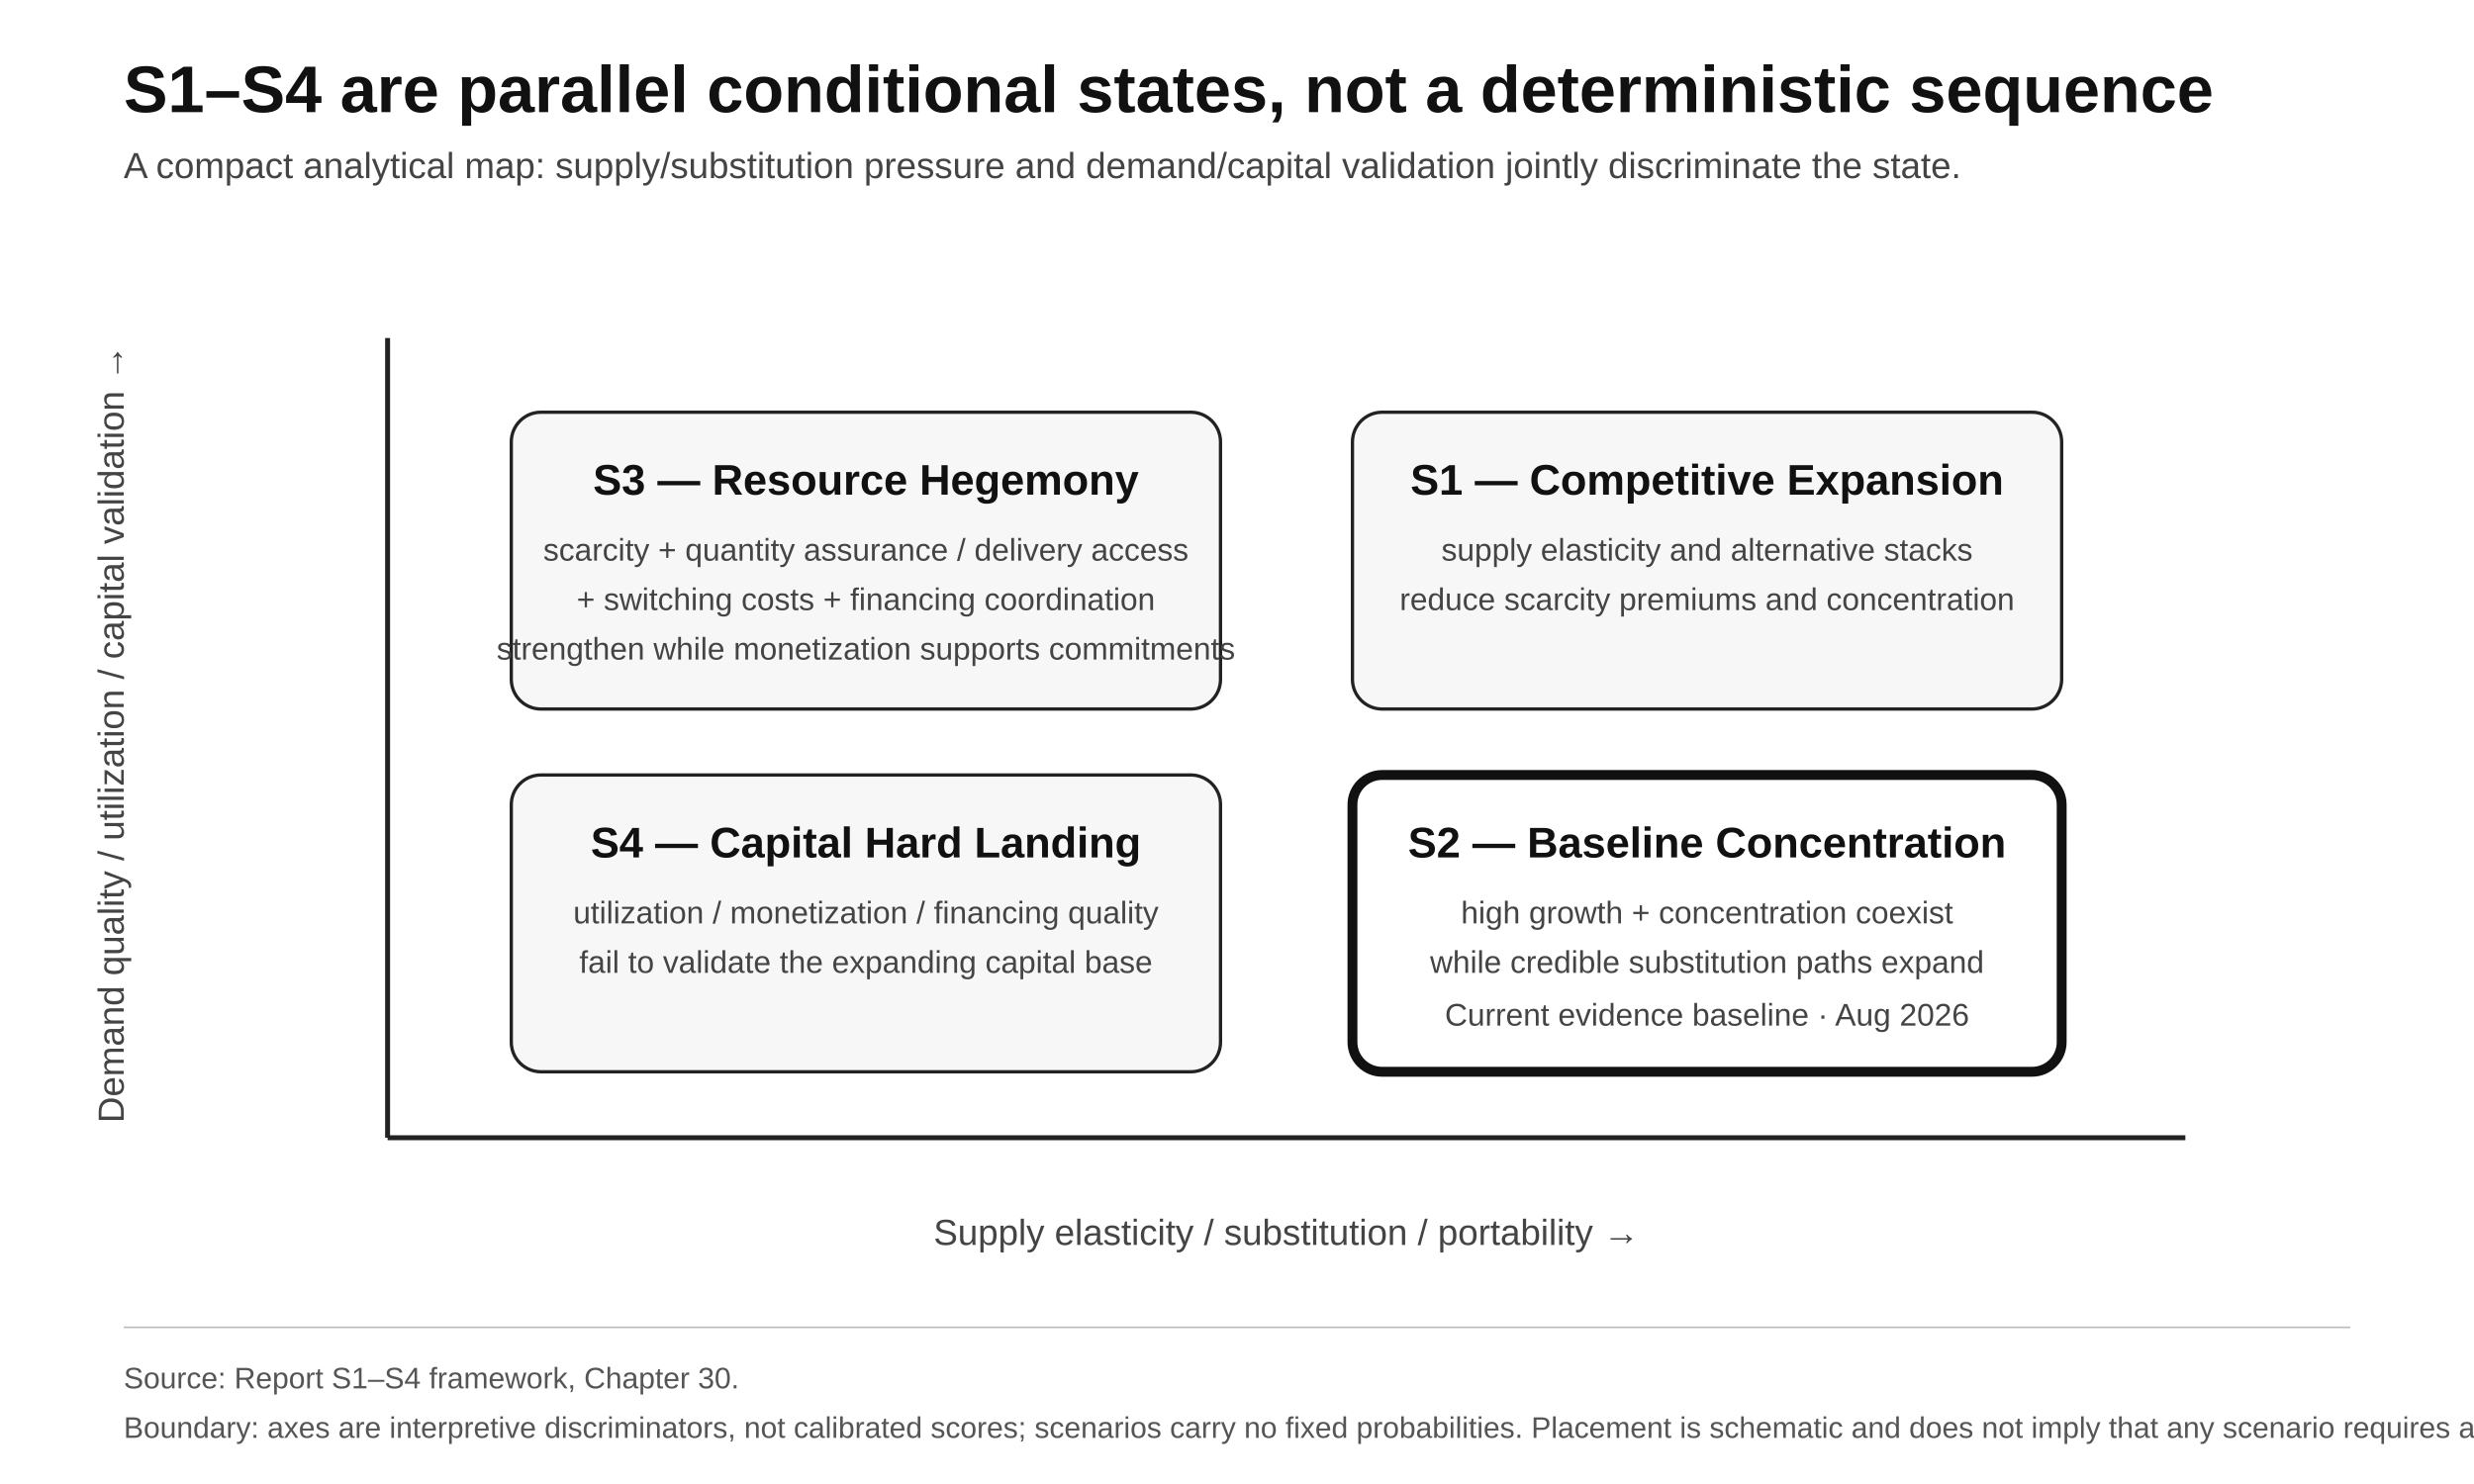
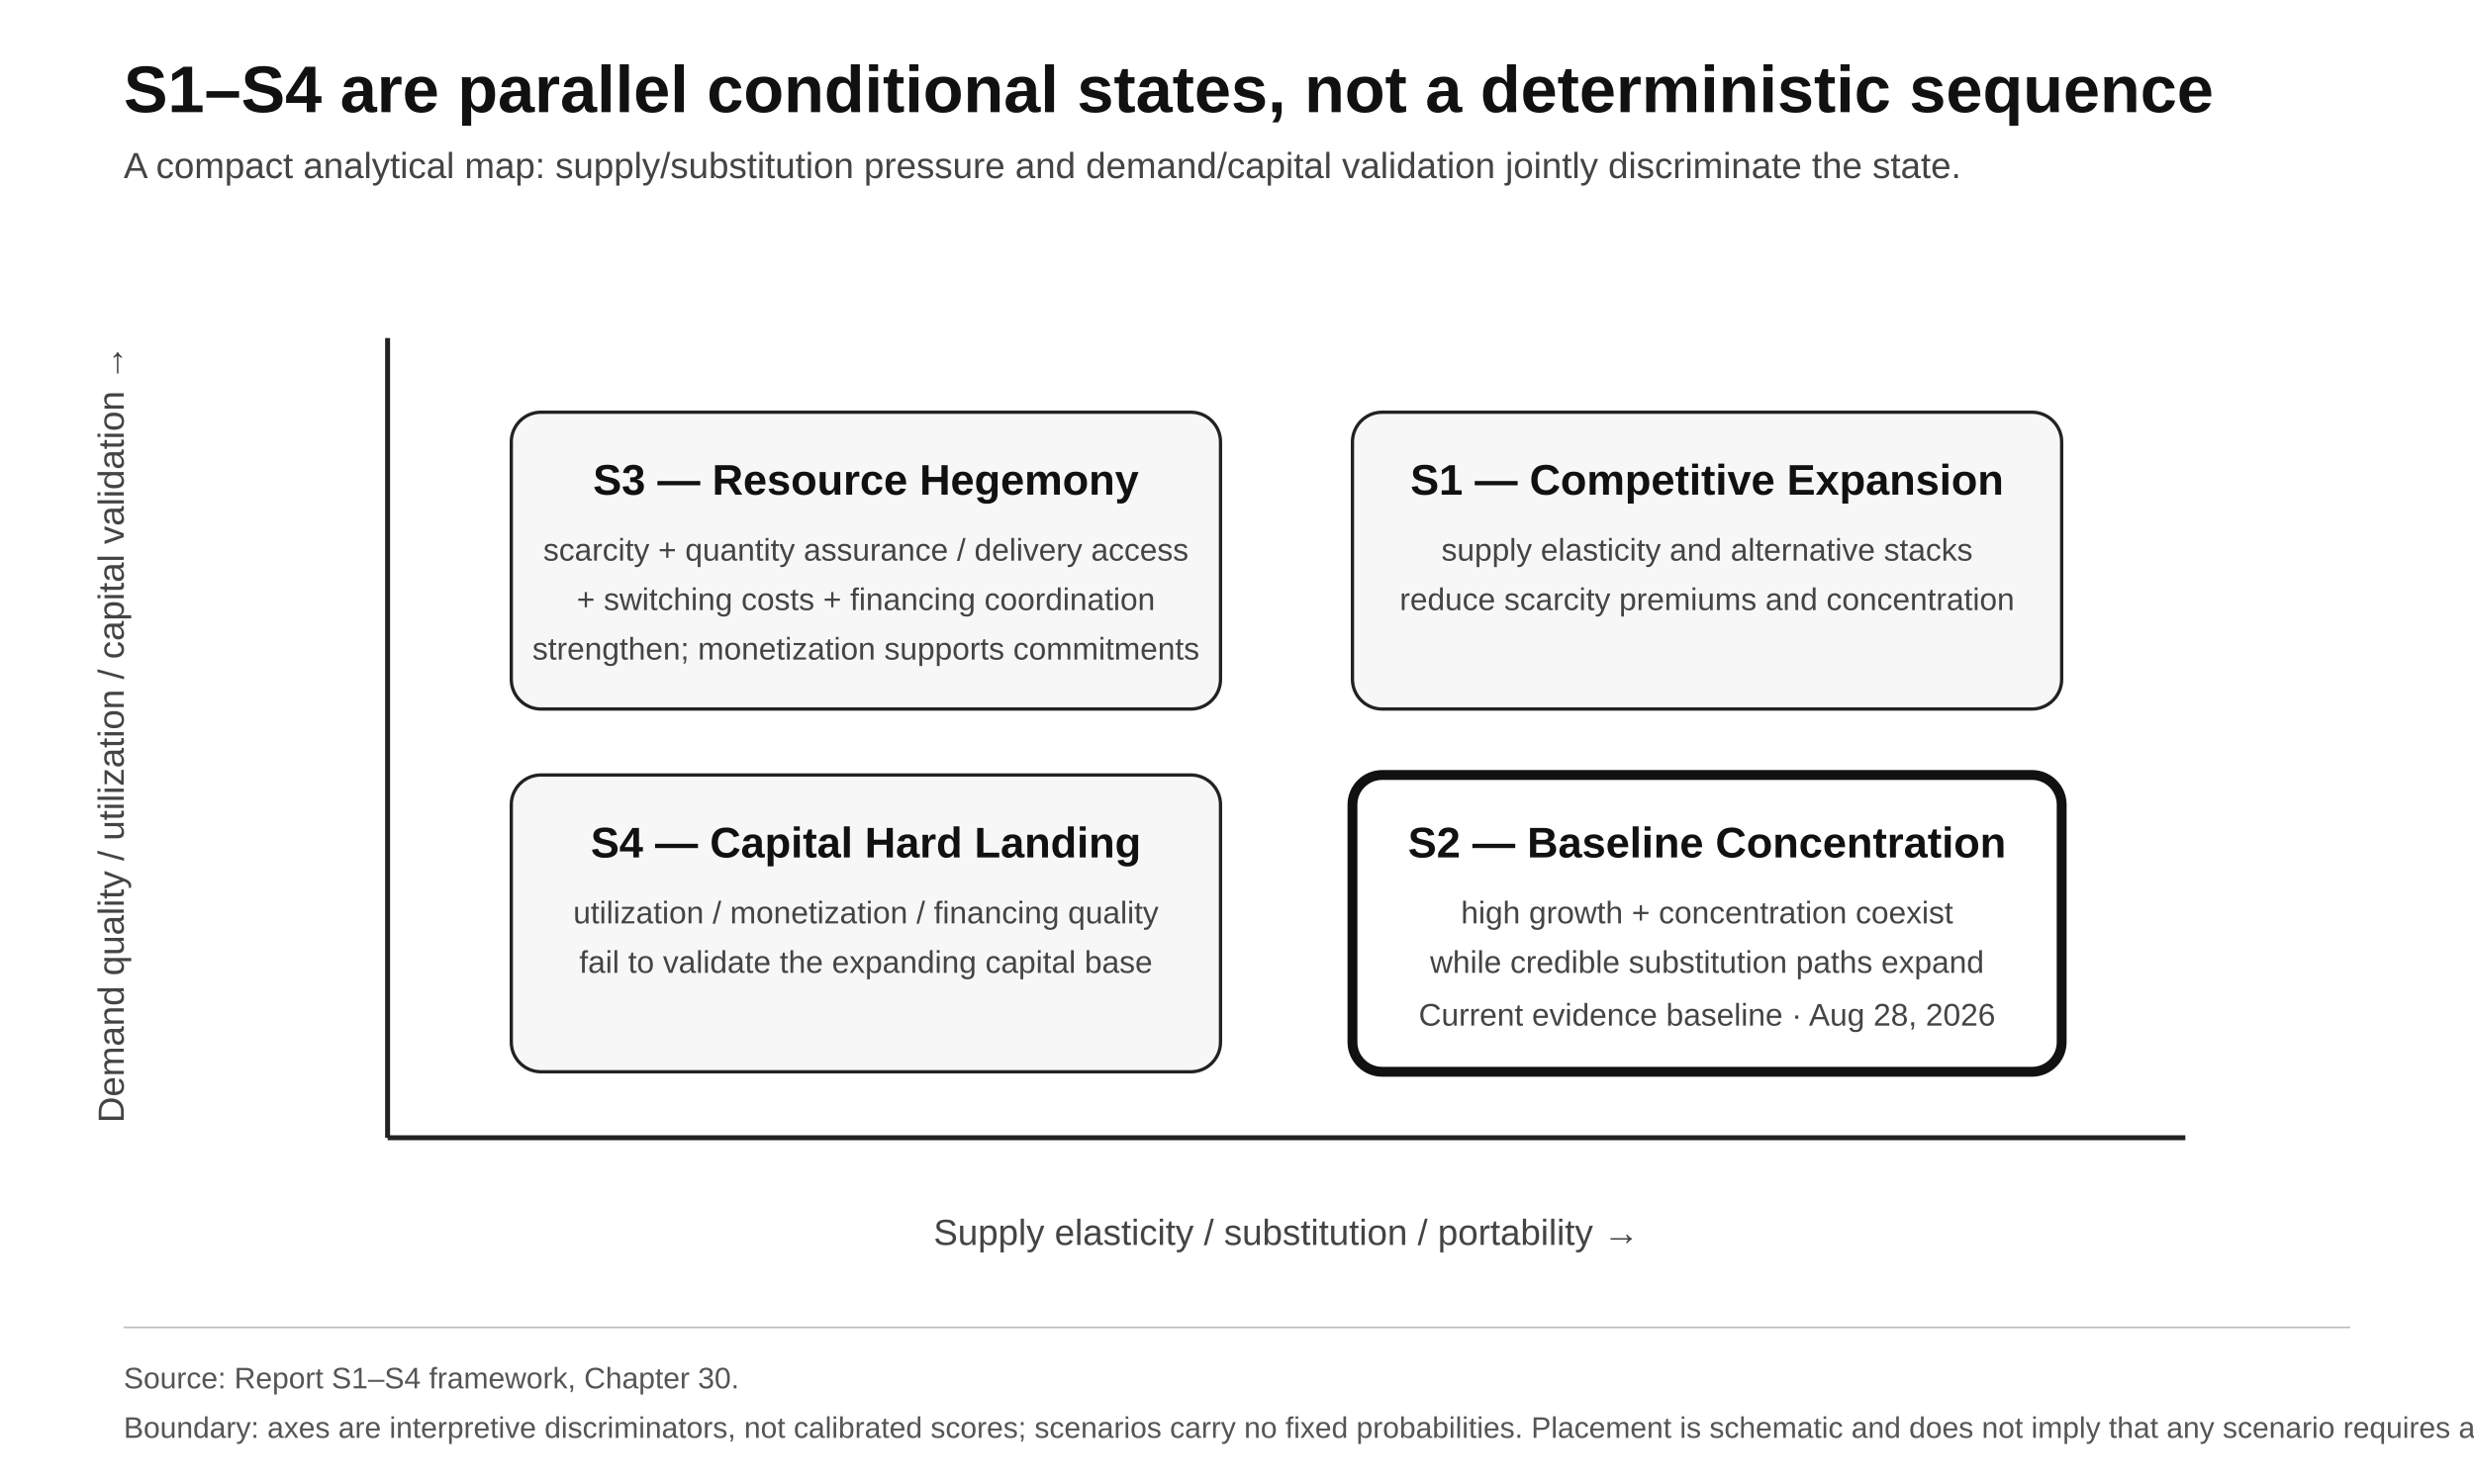
<svg xmlns="http://www.w3.org/2000/svg" width="1500" height="900" viewBox="0 0 1500 900" role="img" aria-labelledby="title desc">
  <rect width="1500" height="900" fill="white" />
  <style>text{font-family:Arial,Helvetica,sans-serif;fill:#111}.t{font-size:40px;font-weight:700}.s{font-size:22px;fill:#444}.q{font-size:26px;font-weight:700}.d{font-size:19px;fill:#444}.axis{stroke:#222;stroke-width:3}.box{fill:#f7f7f7;stroke:#222;stroke-width:2}.current{fill:none;stroke:#111;stroke-width:6}.n{font-size:18px;fill:#555}</style>
  <text x="75" y="68" class="t">S1–S4 are parallel conditional states, not a deterministic sequence</text>
  <text x="75" y="108" class="s">A compact analytical map: supply/substitution pressure and demand/capital validation jointly discriminate the state.</text>
  <line x1="235" y1="690" x2="1325" y2="690" class="axis" />
  <line x1="235" y1="690" x2="235" y2="205" class="axis" />
  <text x="780" y="755" class="s" text-anchor="middle">Supply elasticity / substitution / portability →</text>
  <text x="75" y="445" class="s" text-anchor="middle" transform="rotate(-90 75 445)">Demand quality / utilization / capital validation →</text>
  <rect class="box" x="310" y="250" width="430" height="180" rx="18" />
  <text class="q" x="525" y="300" text-anchor="middle">S3 — Resource Hegemony</text>
  <text class="d" x="525" y="340" text-anchor="middle">scarcity + quantity assurance / delivery access</text>
  <text class="d" x="525" y="370" text-anchor="middle">+ switching costs + financing coordination</text>
-   <text class="d" x="525" y="400" text-anchor="middle">strengthen while monetization supports commitments</text>
+   <text class="d" x="525" y="400" text-anchor="middle">strengthen; monetization supports commitments</text>
  <rect class="box" x="820" y="250" width="430" height="180" rx="18" />
  <text class="q" x="1035" y="300" text-anchor="middle">S1 — Competitive Expansion</text>
  <text class="d" x="1035" y="340" text-anchor="middle">supply elasticity and alternative stacks</text>
  <text class="d" x="1035" y="370" text-anchor="middle">reduce scarcity premiums and concentration</text>
  <rect class="box" x="310" y="470" width="430" height="180" rx="18" />
  <text class="q" x="525" y="520" text-anchor="middle">S4 — Capital Hard Landing</text>
  <text class="d" x="525" y="560" text-anchor="middle">utilization / monetization / financing quality</text>
  <text class="d" x="525" y="590" text-anchor="middle">fail to validate the expanding capital base</text>
  <rect class="box current" x="820" y="470" width="430" height="180" rx="18" />
  <text class="q" x="1035" y="520" text-anchor="middle">S2 — Baseline Concentration</text>
  <text class="d" x="1035" y="560" text-anchor="middle">high growth + concentration coexist</text>
  <text class="d" x="1035" y="590" text-anchor="middle">while credible substitution paths expand</text>
-   <text class="d" x="1035" y="622" text-anchor="middle">Current evidence baseline · Aug 2026</text>
+   <text class="d" x="1035" y="622" text-anchor="middle">Current evidence baseline · Aug 28, 2026</text>
  <line x1="75" y1="805" x2="1425" y2="805" stroke="#bbb" />
  <text x="75" y="842" class="n">Source: Report S1–S4 framework, Chapter 30.</text>
  <text x="75" y="872" class="n">Boundary: axes are interpretive discriminators, not calibrated scores; scenarios carry no fixed probabilities. Placement is schematic and does not imply that any scenario requires a unique combination of axis values.</text>
</svg>
